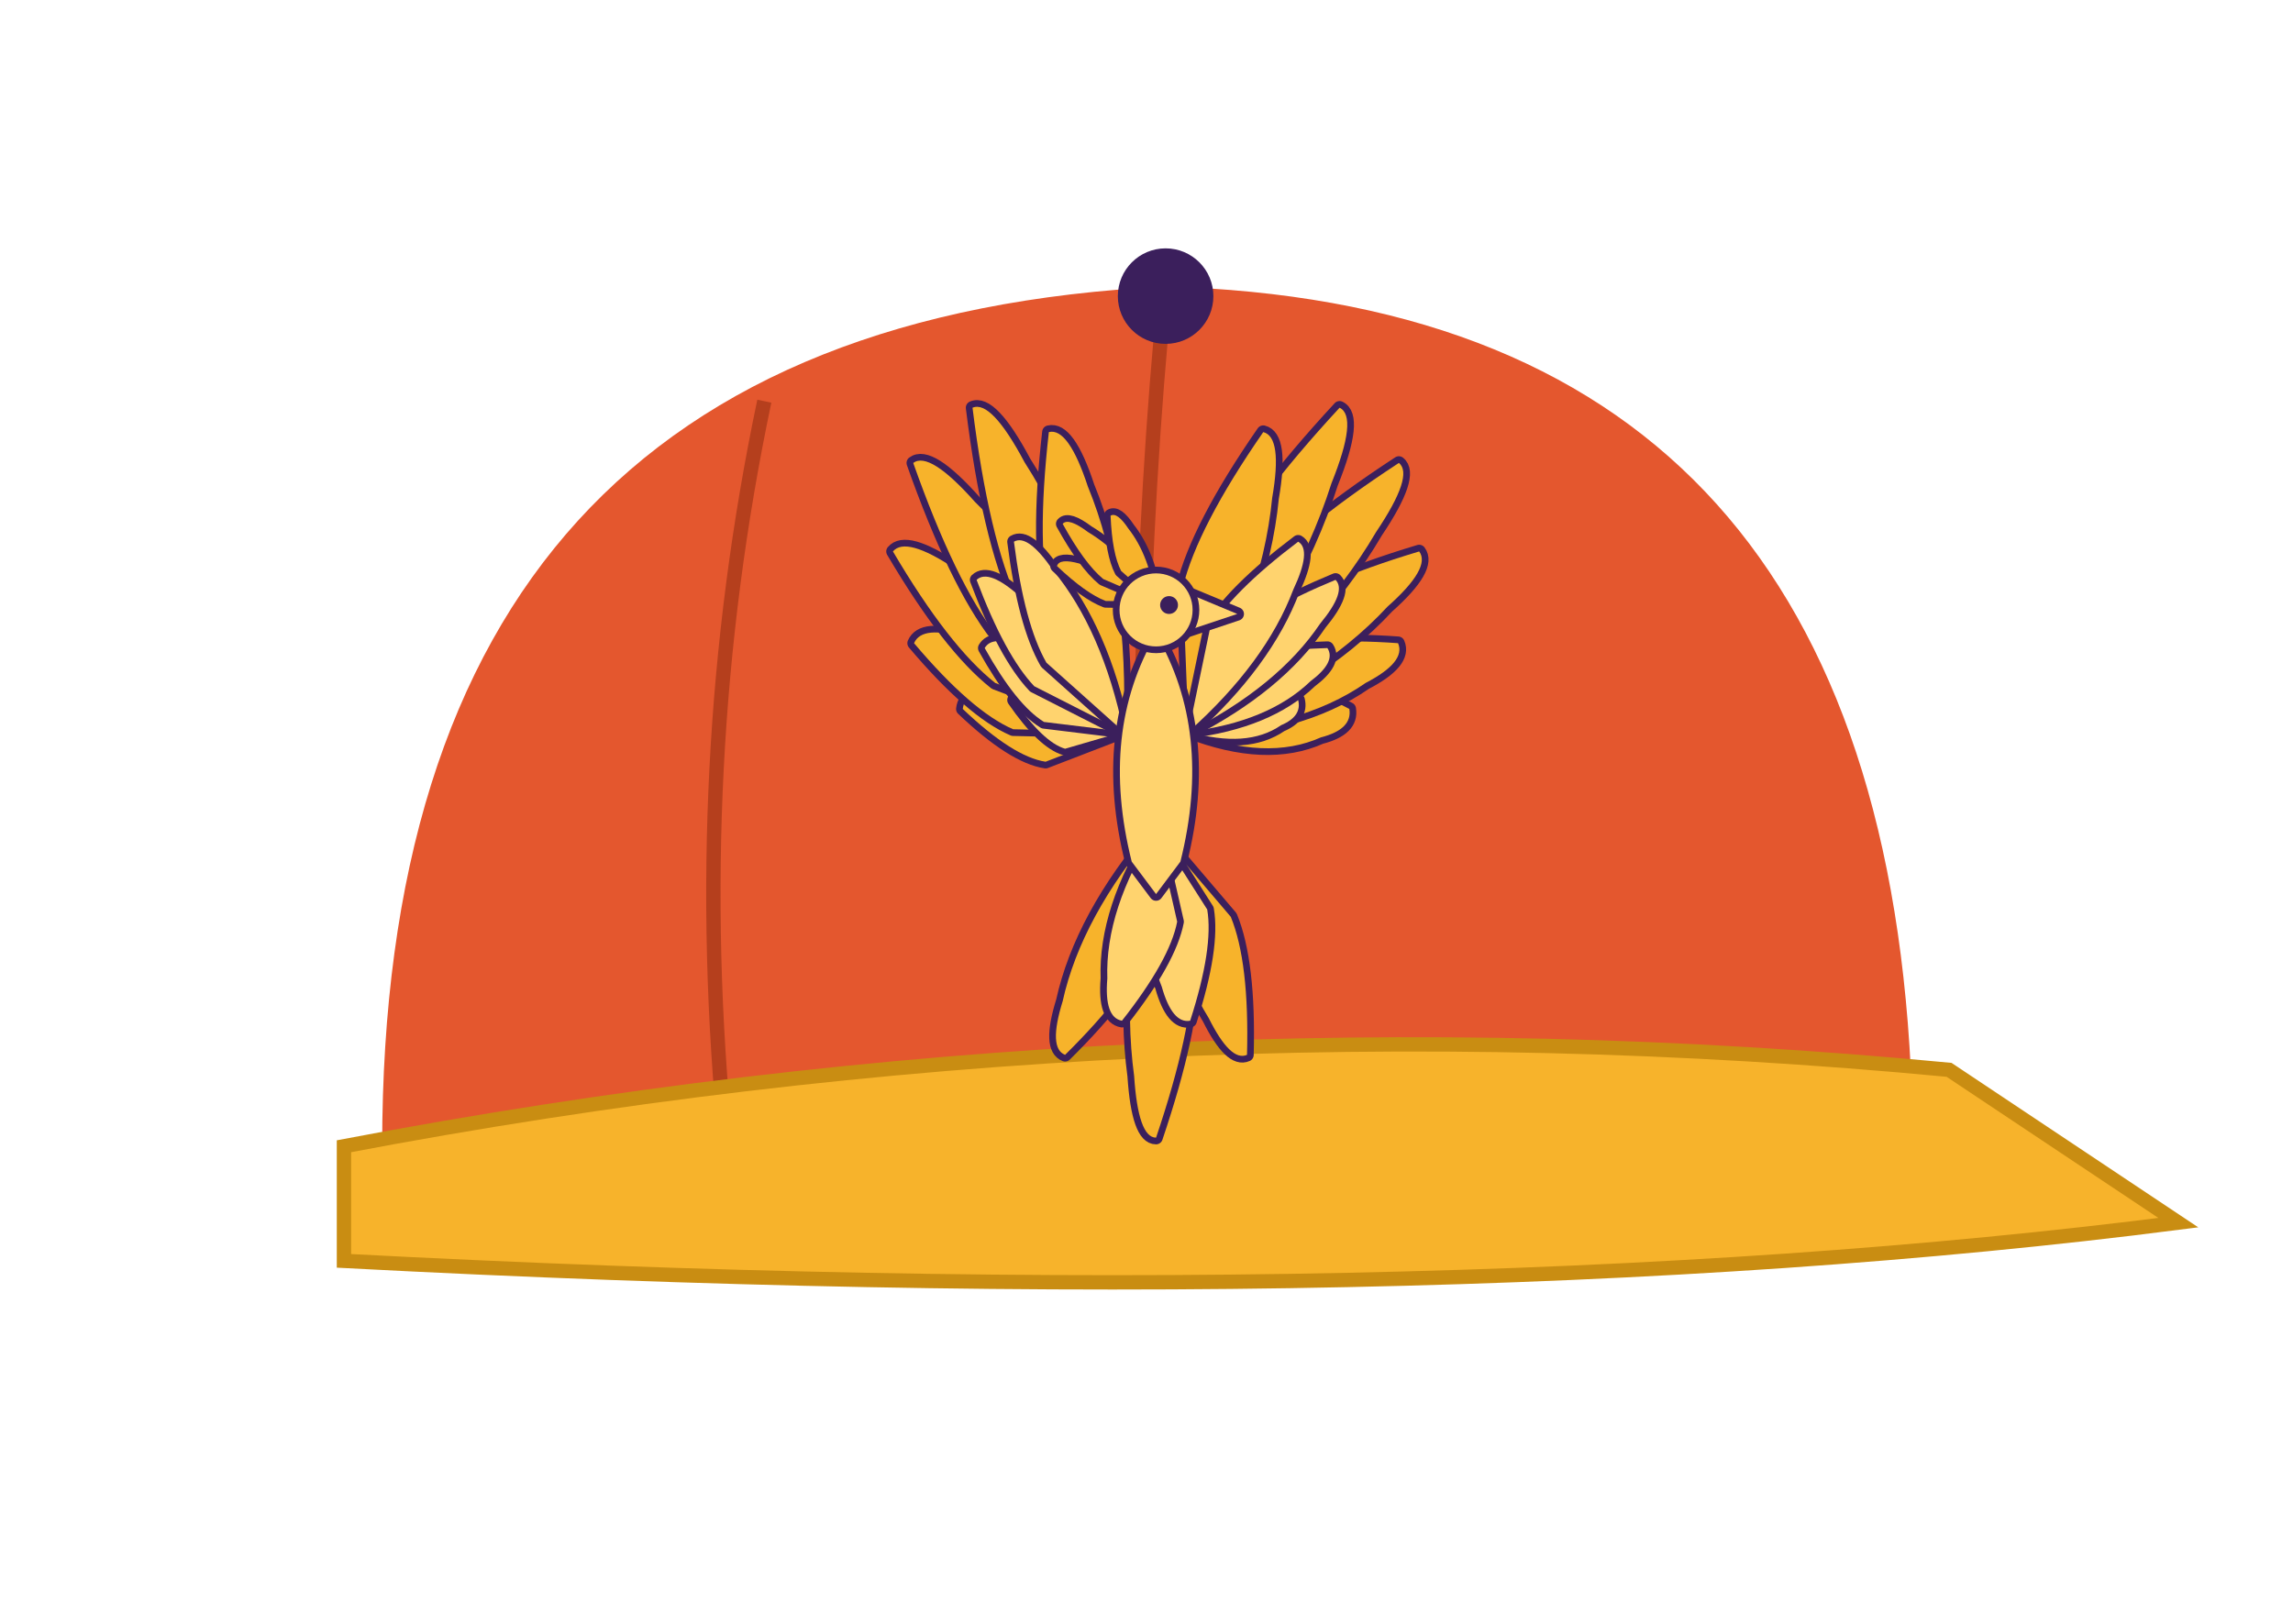
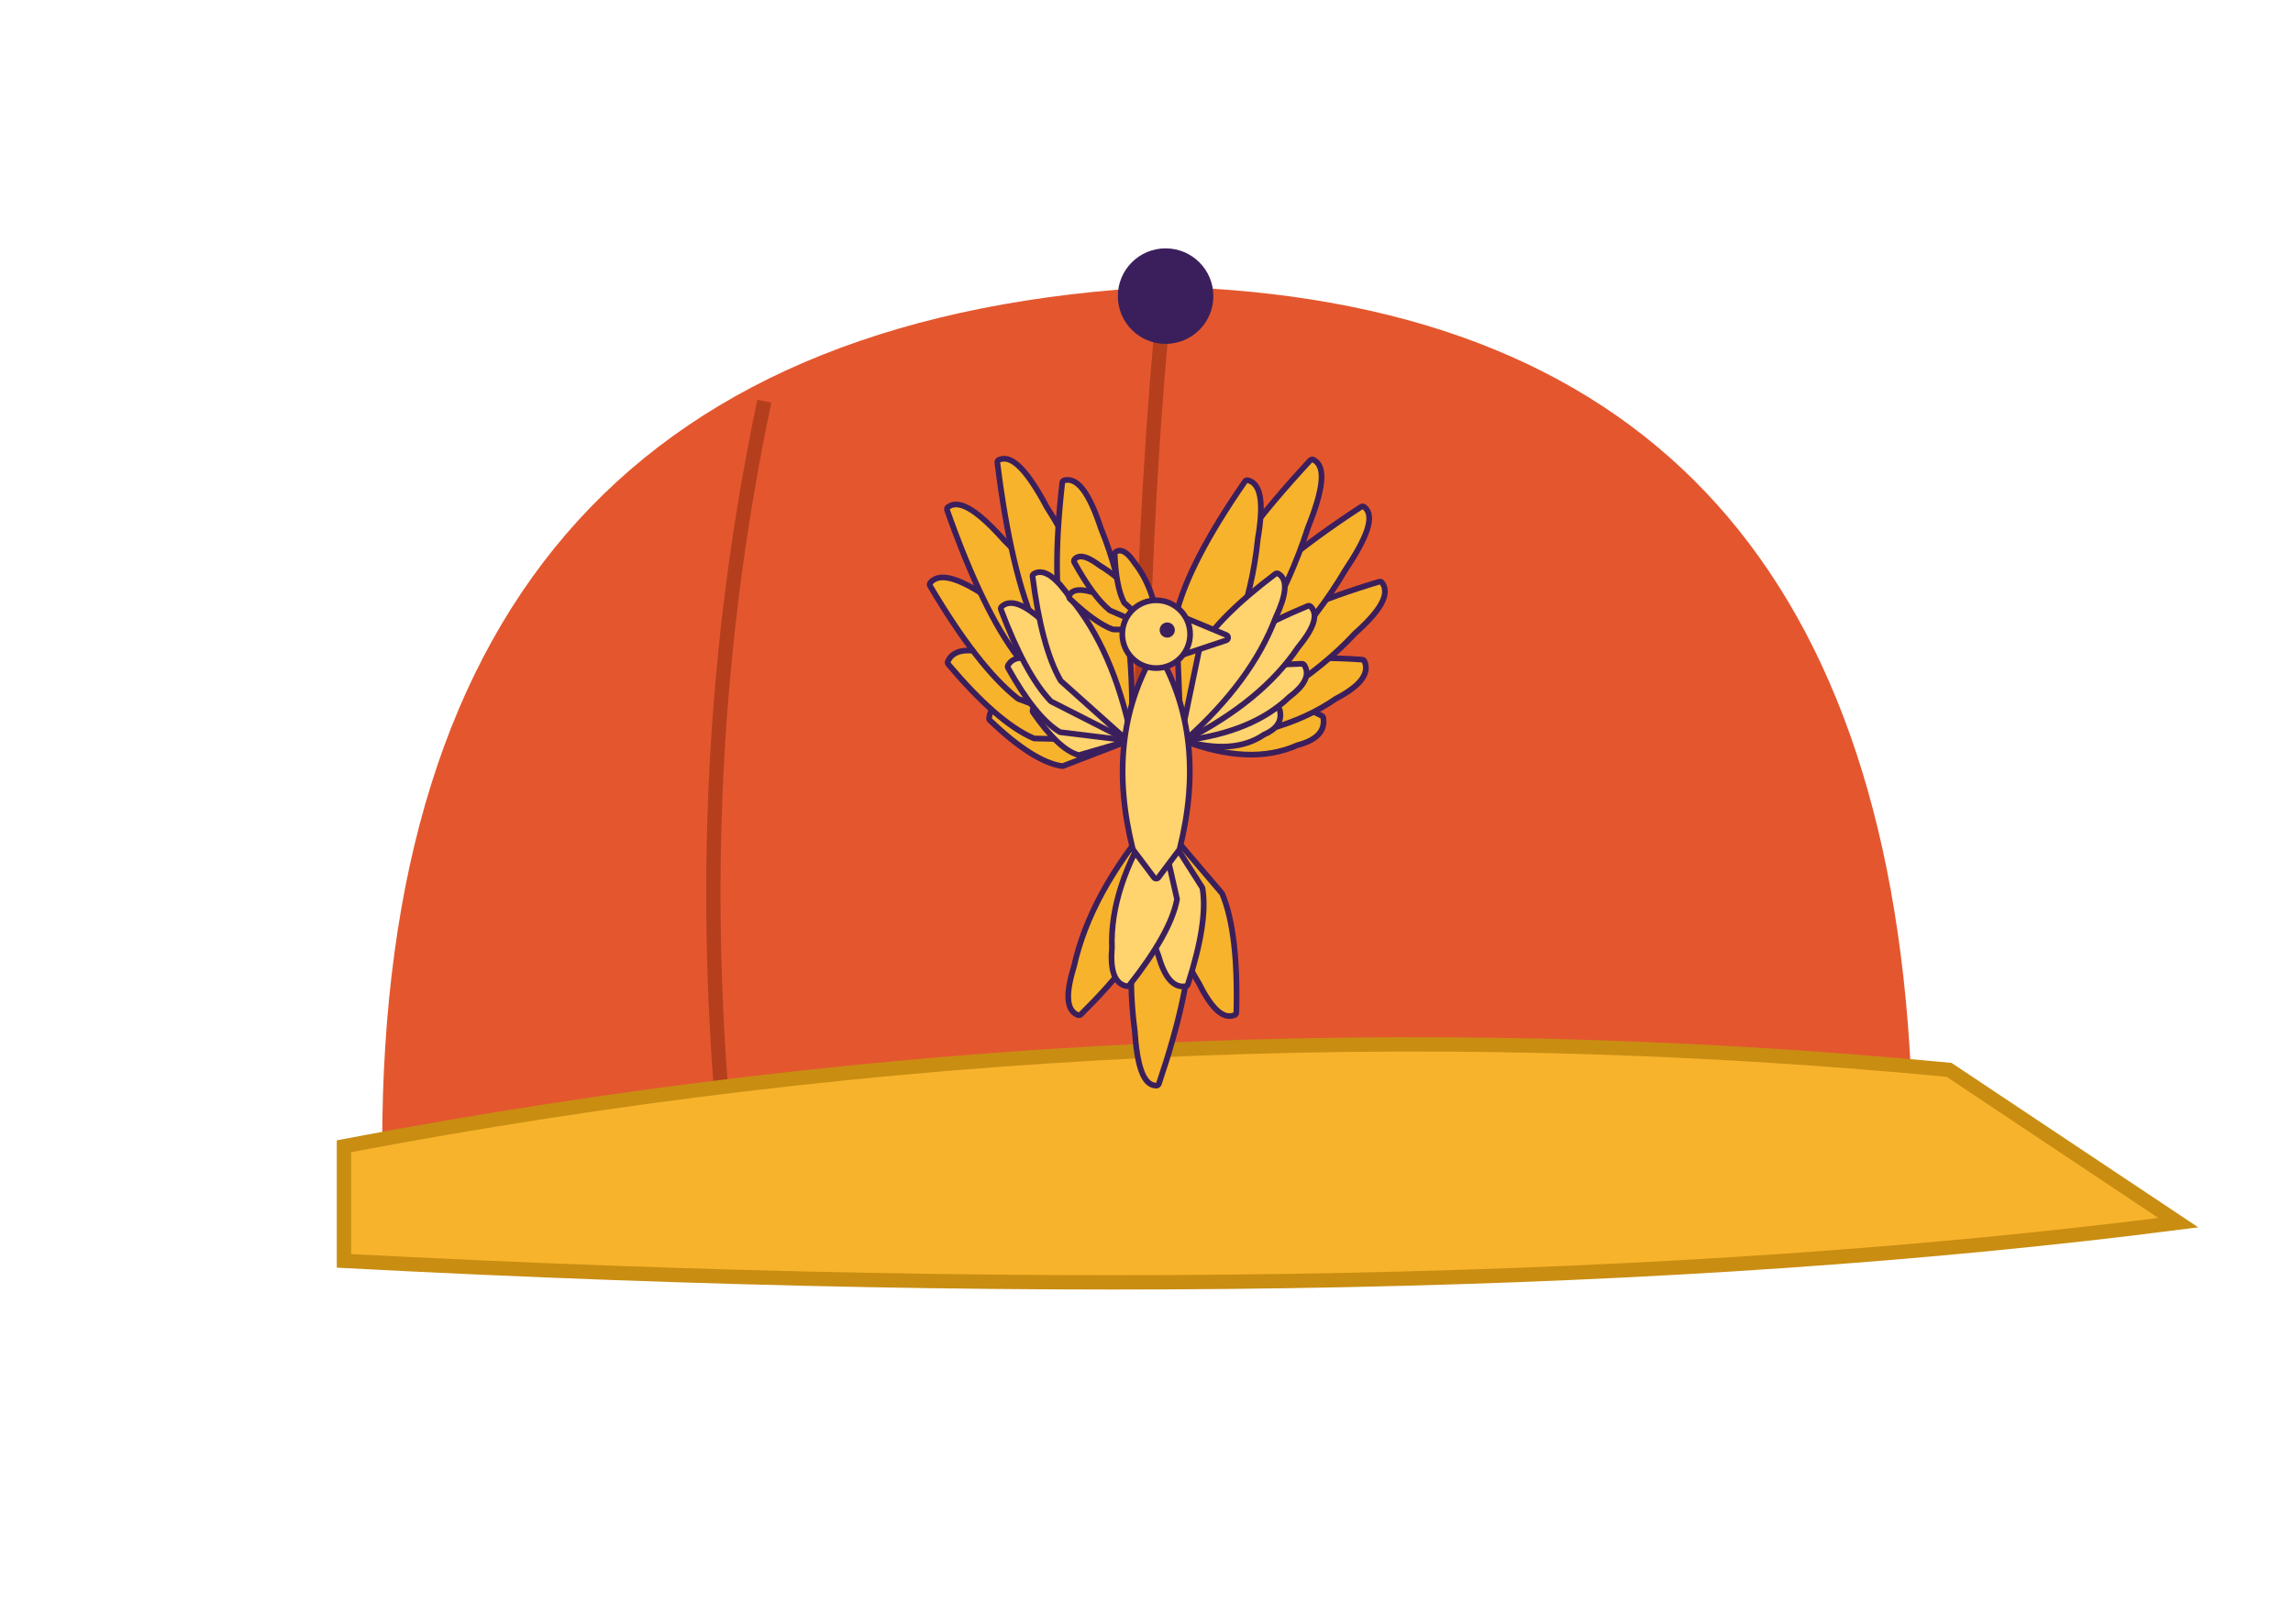
<svg xmlns="http://www.w3.org/2000/svg" viewBox="0 0 240 170" width="240" height="170" role="img" aria-label="Shanghai cap alternate">
  <path d="M40 120 Q40 34 122 30 Q196 32 200 112 Z" fill="#E4572E" />
  <path d="M122 30 Q118 70 120 120" fill="none" stroke="#B53F1D" stroke-width="1.5" />
  <path d="M80 42 Q72 80 76 120" fill="none" stroke="#B53F1D" stroke-width="1.5" />
  <circle cx="122" cy="31" r="5" fill="#3B1F5C" />
  <path d="M36 120 Q120 104 204 112 L228 128 Q150 138 36 132 Z" fill="#F7B32B" stroke="#C98D12" stroke-width="1.5" />
-   <g transform="translate(121 80) scale(0.85)">
-     <path d="M0.0 8.0 Q0.9 22.2 6.5 31.3 Q9.2 36.7 11.2 35.8 Q11.5 24.4 9.2 18.8 Z" fill="#F7B32B" stroke="#3B1F5C" stroke-width="1.65" stroke-linejoin="round" paint-order="stroke" />
-     <path d="M0.0 8.0 Q-9.2 18.8 -11.5 29.2 Q-13.3 35.0 -11.2 35.8 Q-3.1 27.8 -0.9 22.2 Z" fill="#F7B32B" stroke="#3B1F5C" stroke-width="1.65" stroke-linejoin="round" paint-order="stroke" />
-     <path d="M0.0 8.0 Q-4.5 25.1 -2.7 38.4 Q-2.2 46.0 0.0 46.0 Q4.5 32.7 4.5 25.1 Z" fill="#F7B32B" stroke="#3B1F5C" stroke-width="1.65" stroke-linejoin="round" paint-order="stroke" />
-     <path d="M0.0 8.0 Q-2.6 19.4 0.7 27.4 Q2.0 32.0 4.2 31.6 Q7.1 22.6 6.3 17.9 Z" fill="#FFD36E" stroke="#3B1F5C" stroke-width="1.65" stroke-linejoin="round" paint-order="stroke" />
-     <path d="M0.0 8.0 Q-6.3 17.9 -6.0 26.4 Q-6.4 31.2 -4.2 31.6 Q1.7 24.1 2.6 19.4 Z" fill="#FFD36E" stroke="#3B1F5C" stroke-width="1.65" stroke-linejoin="round" paint-order="stroke" />
-     <path d="M-4.0 -4.0 Q-12.2 -10.2 -19.4 -9.2 Q-23.5 -9.3 -23.8 -6.8 Q-17.6 -0.9 -13.6 -0.3 Z" fill="#F7B32B" stroke="#3B1F5C" stroke-width="1.65" stroke-linejoin="round" paint-order="stroke" />
-     <path d="M-4.0 -4.0 Q-13.6 -13.5 -23.4 -15.5 Q-28.8 -17.2 -29.8 -14.9 Q-22.7 -6.5 -17.6 -4.3 Z" fill="#F7B32B" stroke="#3B1F5C" stroke-width="1.65" stroke-linejoin="round" paint-order="stroke" />
-     <path d="M-4.0 -4.0 Q-13.7 -17.9 -24.8 -24.1 Q-30.8 -28.1 -32.4 -26.2 Q-25.5 -14.5 -19.8 -10.0 Z" fill="#F7B32B" stroke="#3B1F5C" stroke-width="1.65" stroke-linejoin="round" paint-order="stroke" />
-     <path d="M-4.0 -4.0 Q-11.7 -22.0 -22.3 -32.3 Q-27.9 -38.6 -29.9 -37.1 Q-24.7 -22.4 -19.6 -15.8 Z" fill="#F7B32B" stroke="#3B1F5C" stroke-width="1.65" stroke-linejoin="round" paint-order="stroke" />
-     <path d="M-4.0 -4.0 Q-7.8 -24.1 -16.2 -37.2 Q-20.3 -44.9 -22.6 -43.9 Q-20.6 -27.8 -16.9 -19.8 Z" fill="#F7B32B" stroke="#3B1F5C" stroke-width="1.65" stroke-linejoin="round" paint-order="stroke" />
-     <path d="M-4.0 -4.0 Q-3.3 -21.8 -8.4 -34.2 Q-10.8 -41.5 -13.2 -40.9 Q-14.8 -26.8 -13.0 -19.4 Z" fill="#F7B32B" stroke="#3B1F5C" stroke-width="1.65" stroke-linejoin="round" paint-order="stroke" />
-     <path d="M-4.0 -4.0 Q-9.0 -9.6 -14.1 -9.4 Q-16.9 -9.8 -17.5 -7.9 Q-13.9 -2.7 -11.2 -1.9 Z" fill="#FFD36E" stroke="#3B1F5C" stroke-width="1.65" stroke-linejoin="round" paint-order="stroke" />
-     <path d="M-4.0 -4.0 Q-9.7 -12.1 -16.5 -14.3 Q-20.1 -16.0 -21.1 -14.3 Q-17.2 -7.3 -13.8 -5.2 Z" fill="#FFD36E" stroke="#3B1F5C" stroke-width="1.65" stroke-linejoin="round" paint-order="stroke" />
-     <path d="M-4.0 -4.0 Q-9.3 -15.2 -16.7 -20.6 Q-20.6 -24.1 -22.1 -22.7 Q-18.6 -13.4 -15.0 -9.6 Z" fill="#FFD36E" stroke="#3B1F5C" stroke-width="1.65" stroke-linejoin="round" paint-order="stroke" />
-     <path d="M-4.0 -4.0 Q-6.6 -16.5 -12.7 -23.9 Q-15.8 -28.4 -17.5 -27.4 Q-16.2 -17.2 -13.5 -12.5 Z" fill="#FFD36E" stroke="#3B1F5C" stroke-width="1.65" stroke-linejoin="round" paint-order="stroke" />
-     <path d="M4.0 -4.0 Q13.6 -0.3 20.3 -3.3 Q24.2 -4.3 23.8 -6.8 Q16.2 -10.8 12.2 -10.2 Z" fill="#F7B32B" stroke="#3B1F5C" stroke-width="1.65" stroke-linejoin="round" paint-order="stroke" />
-     <path d="M4.0 -4.0 Q17.6 -4.3 25.8 -10.0 Q30.8 -12.6 29.8 -14.9 Q18.8 -15.7 13.6 -13.5 Z" fill="#F7B32B" stroke="#3B1F5C" stroke-width="1.65" stroke-linejoin="round" paint-order="stroke" />
-     <path d="M4.0 -4.0 Q19.8 -10.0 28.5 -19.4 Q33.9 -24.2 32.4 -26.2 Q19.4 -22.3 13.7 -17.9 Z" fill="#F7B32B" stroke="#3B1F5C" stroke-width="1.65" stroke-linejoin="round" paint-order="stroke" />
-     <path d="M4.0 -4.0 Q19.6 -15.8 27.1 -28.6 Q31.8 -35.6 29.9 -37.1 Q16.9 -28.6 11.7 -22.0 Z" fill="#F7B32B" stroke="#3B1F5C" stroke-width="1.65" stroke-linejoin="round" paint-order="stroke" />
-     <path d="M4.0 -4.0 Q16.9 -19.8 21.6 -34.6 Q24.9 -42.8 22.6 -43.9 Q11.6 -32.0 7.8 -24.1 Z" fill="#F7B32B" stroke="#3B1F5C" stroke-width="1.65" stroke-linejoin="round" paint-order="stroke" />
-     <path d="M4.0 -4.0 Q13.0 -19.4 14.3 -32.8 Q15.6 -40.3 13.2 -40.9 Q5.1 -29.2 3.3 -21.8 Z" fill="#F7B32B" stroke="#3B1F5C" stroke-width="1.65" stroke-linejoin="round" paint-order="stroke" />
-     <path d="M4.0 -4.0 Q11.2 -1.9 15.4 -4.8 Q18.0 -5.9 17.5 -7.9 Q11.6 -10.4 9.0 -9.6 Z" fill="#FFD36E" stroke="#3B1F5C" stroke-width="1.65" stroke-linejoin="round" paint-order="stroke" />
-     <path d="M4.0 -4.0 Q13.8 -5.2 19.0 -10.2 Q22.2 -12.6 21.1 -14.3 Q13.1 -14.1 9.7 -12.1 Z" fill="#FFD36E" stroke="#3B1F5C" stroke-width="1.65" stroke-linejoin="round" paint-order="stroke" />
-     <path d="M4.0 -4.0 Q15.0 -9.6 20.2 -17.3 Q23.5 -21.3 22.1 -22.7 Q12.9 -18.9 9.3 -15.2 Z" fill="#FFD36E" stroke="#3B1F5C" stroke-width="1.65" stroke-linejoin="round" paint-order="stroke" />
-     <path d="M4.0 -4.0 Q13.5 -12.5 16.9 -21.5 Q19.2 -26.4 17.5 -27.4 Q9.3 -21.2 6.6 -16.5 Z" fill="#FFD36E" stroke="#3B1F5C" stroke-width="1.65" stroke-linejoin="round" paint-order="stroke" />
-     <path d="M0 -16 Q7 -4 3 12 L0 16 L-3 12 Q-7 -4 0 -16 Z" fill="#FFD36E" stroke="#3B1F5C" stroke-width="1.65" stroke-linejoin="round" paint-order="stroke" />
-     <path d="M0.0 -20.0 Q-4.8 -23.9 -9.4 -24.7 Q-11.9 -25.4 -12.2 -24.4 Q-8.6 -21.0 -6.2 -20.1 Z" fill="#F7B32B" stroke="#3B1F5C" stroke-width="1.65" stroke-linejoin="round" paint-order="stroke" />
-     <path d="M0.0 -20.0 Q-3.9 -25.9 -8.4 -28.6 Q-10.8 -30.4 -11.5 -29.6 Q-8.8 -24.7 -6.5 -22.8 Z" fill="#F7B32B" stroke="#3B1F5C" stroke-width="1.65" stroke-linejoin="round" paint-order="stroke" />
-     <path d="M0.0 -20.0 Q-0.8 -25.7 -3.4 -29.0 Q-4.8 -31.1 -5.6 -30.6 Q-5.4 -25.9 -4.3 -23.8 Z" fill="#F7B32B" stroke="#3B1F5C" stroke-width="1.65" stroke-linejoin="round" paint-order="stroke" />
-     <path d="M4 -21 L10 -18.5 L4 -16.5 Z" fill="#FFD36E" stroke="#3B1F5C" stroke-width="1.65" stroke-linejoin="round" paint-order="stroke" />
-     <circle cx="0" cy="-19" r="4.5" fill="#FFD36E" stroke="#3B1F5C" stroke-width="1.65" stroke-linejoin="round" paint-order="stroke" />
-     <circle cx="1.6" cy="-19.6" r="1.1" fill="#3B1F5C" />
+   <g transform="translate(121.1 80.8) scale(0.85) translate(-121.1 -80.8)">
+     <g transform="translate(121 80) scale(0.85)">
+       <path d="M0.0 8.0 Q0.9 22.2 6.5 31.3 Q9.2 36.7 11.2 35.8 Q11.5 24.4 9.2 18.8 Z" fill="#F7B32B" stroke="#3B1F5C" stroke-width="1.65" stroke-linejoin="round" paint-order="stroke" />
+       <path d="M0.0 8.0 Q-9.2 18.8 -11.5 29.2 Q-13.3 35.0 -11.2 35.8 Q-3.1 27.8 -0.9 22.2 Z" fill="#F7B32B" stroke="#3B1F5C" stroke-width="1.65" stroke-linejoin="round" paint-order="stroke" />
+       <path d="M0.0 8.0 Q-4.5 25.1 -2.7 38.4 Q-2.2 46.0 0.0 46.0 Q4.5 32.7 4.5 25.1 Z" fill="#F7B32B" stroke="#3B1F5C" stroke-width="1.65" stroke-linejoin="round" paint-order="stroke" />
+       <path d="M0.0 8.0 Q-2.6 19.4 0.7 27.4 Q2.0 32.0 4.2 31.6 Q7.1 22.6 6.3 17.9 Z" fill="#FFD36E" stroke="#3B1F5C" stroke-width="1.65" stroke-linejoin="round" paint-order="stroke" />
+       <path d="M0.0 8.0 Q-6.3 17.9 -6.0 26.4 Q-6.4 31.2 -4.2 31.6 Q1.7 24.1 2.6 19.4 Z" fill="#FFD36E" stroke="#3B1F5C" stroke-width="1.65" stroke-linejoin="round" paint-order="stroke" />
+       <path d="M-4.0 -4.0 Q-12.2 -10.2 -19.4 -9.2 Q-23.5 -9.3 -23.8 -6.8 Q-17.6 -0.9 -13.6 -0.3 Z" fill="#F7B32B" stroke="#3B1F5C" stroke-width="1.65" stroke-linejoin="round" paint-order="stroke" />
+       <path d="M-4.0 -4.0 Q-13.6 -13.5 -23.4 -15.5 Q-28.8 -17.2 -29.8 -14.9 Q-22.7 -6.5 -17.6 -4.3 Z" fill="#F7B32B" stroke="#3B1F5C" stroke-width="1.65" stroke-linejoin="round" paint-order="stroke" />
+       <path d="M-4.0 -4.0 Q-13.7 -17.9 -24.8 -24.1 Q-30.8 -28.1 -32.4 -26.2 Q-25.5 -14.5 -19.8 -10.0 Z" fill="#F7B32B" stroke="#3B1F5C" stroke-width="1.65" stroke-linejoin="round" paint-order="stroke" />
+       <path d="M-4.0 -4.0 Q-11.7 -22.0 -22.3 -32.3 Q-27.9 -38.6 -29.9 -37.1 Q-24.7 -22.4 -19.6 -15.8 Z" fill="#F7B32B" stroke="#3B1F5C" stroke-width="1.65" stroke-linejoin="round" paint-order="stroke" />
+       <path d="M-4.0 -4.0 Q-7.8 -24.1 -16.2 -37.2 Q-20.3 -44.9 -22.6 -43.9 Q-20.6 -27.8 -16.9 -19.8 Z" fill="#F7B32B" stroke="#3B1F5C" stroke-width="1.65" stroke-linejoin="round" paint-order="stroke" />
+       <path d="M-4.0 -4.0 Q-3.3 -21.8 -8.4 -34.2 Q-10.8 -41.5 -13.2 -40.9 Q-14.8 -26.8 -13.0 -19.4 Z" fill="#F7B32B" stroke="#3B1F5C" stroke-width="1.65" stroke-linejoin="round" paint-order="stroke" />
+       <path d="M-4.0 -4.0 Q-9.0 -9.6 -14.1 -9.4 Q-16.9 -9.8 -17.5 -7.9 Q-13.9 -2.7 -11.2 -1.9 Z" fill="#FFD36E" stroke="#3B1F5C" stroke-width="1.65" stroke-linejoin="round" paint-order="stroke" />
+       <path d="M-4.0 -4.0 Q-9.7 -12.1 -16.5 -14.3 Q-20.1 -16.0 -21.1 -14.3 Q-17.2 -7.3 -13.8 -5.2 Z" fill="#FFD36E" stroke="#3B1F5C" stroke-width="1.65" stroke-linejoin="round" paint-order="stroke" />
+       <path d="M-4.0 -4.0 Q-9.3 -15.2 -16.7 -20.6 Q-20.6 -24.1 -22.1 -22.7 Q-18.6 -13.4 -15.0 -9.6 Z" fill="#FFD36E" stroke="#3B1F5C" stroke-width="1.65" stroke-linejoin="round" paint-order="stroke" />
+       <path d="M-4.0 -4.0 Q-6.6 -16.5 -12.7 -23.9 Q-15.8 -28.4 -17.5 -27.4 Q-16.2 -17.2 -13.5 -12.5 Z" fill="#FFD36E" stroke="#3B1F5C" stroke-width="1.65" stroke-linejoin="round" paint-order="stroke" />
+       <path d="M4.0 -4.0 Q13.6 -0.3 20.3 -3.3 Q24.2 -4.3 23.8 -6.8 Q16.2 -10.8 12.2 -10.2 Z" fill="#F7B32B" stroke="#3B1F5C" stroke-width="1.65" stroke-linejoin="round" paint-order="stroke" />
+       <path d="M4.0 -4.0 Q17.6 -4.3 25.8 -10.0 Q30.8 -12.6 29.8 -14.9 Q18.8 -15.7 13.6 -13.5 Z" fill="#F7B32B" stroke="#3B1F5C" stroke-width="1.65" stroke-linejoin="round" paint-order="stroke" />
+       <path d="M4.0 -4.0 Q19.8 -10.0 28.5 -19.4 Q33.9 -24.2 32.4 -26.2 Q19.4 -22.3 13.7 -17.9 Z" fill="#F7B32B" stroke="#3B1F5C" stroke-width="1.65" stroke-linejoin="round" paint-order="stroke" />
+       <path d="M4.0 -4.0 Q19.6 -15.8 27.1 -28.6 Q31.8 -35.6 29.9 -37.1 Q16.9 -28.6 11.7 -22.0 Z" fill="#F7B32B" stroke="#3B1F5C" stroke-width="1.65" stroke-linejoin="round" paint-order="stroke" />
+       <path d="M4.0 -4.0 Q16.9 -19.8 21.6 -34.6 Q24.9 -42.8 22.6 -43.9 Q11.6 -32.0 7.8 -24.1 Z" fill="#F7B32B" stroke="#3B1F5C" stroke-width="1.65" stroke-linejoin="round" paint-order="stroke" />
+       <path d="M4.0 -4.0 Q13.0 -19.4 14.3 -32.8 Q15.6 -40.3 13.2 -40.9 Q5.1 -29.2 3.3 -21.8 Z" fill="#F7B32B" stroke="#3B1F5C" stroke-width="1.65" stroke-linejoin="round" paint-order="stroke" />
+       <path d="M4.0 -4.0 Q11.2 -1.9 15.4 -4.8 Q18.0 -5.9 17.5 -7.9 Q11.6 -10.4 9.0 -9.6 Z" fill="#FFD36E" stroke="#3B1F5C" stroke-width="1.65" stroke-linejoin="round" paint-order="stroke" />
+       <path d="M4.0 -4.0 Q13.8 -5.2 19.0 -10.2 Q22.2 -12.6 21.1 -14.3 Q13.1 -14.1 9.7 -12.1 Z" fill="#FFD36E" stroke="#3B1F5C" stroke-width="1.65" stroke-linejoin="round" paint-order="stroke" />
+       <path d="M4.0 -4.0 Q15.0 -9.6 20.2 -17.3 Q23.5 -21.3 22.1 -22.7 Q12.9 -18.9 9.3 -15.2 Z" fill="#FFD36E" stroke="#3B1F5C" stroke-width="1.65" stroke-linejoin="round" paint-order="stroke" />
+       <path d="M4.0 -4.0 Q13.5 -12.5 16.9 -21.5 Q19.2 -26.4 17.5 -27.4 Q9.3 -21.2 6.6 -16.5 Z" fill="#FFD36E" stroke="#3B1F5C" stroke-width="1.65" stroke-linejoin="round" paint-order="stroke" />
+       <path d="M0 -16 Q7 -4 3 12 L0 16 L-3 12 Q-7 -4 0 -16 Z" fill="#FFD36E" stroke="#3B1F5C" stroke-width="1.65" stroke-linejoin="round" paint-order="stroke" />
+       <path d="M0.0 -20.0 Q-4.8 -23.9 -9.4 -24.7 Q-11.9 -25.4 -12.2 -24.4 Q-8.6 -21.0 -6.2 -20.1 Z" fill="#F7B32B" stroke="#3B1F5C" stroke-width="1.65" stroke-linejoin="round" paint-order="stroke" />
+       <path d="M0.0 -20.0 Q-3.9 -25.9 -8.4 -28.6 Q-10.8 -30.4 -11.5 -29.6 Q-8.8 -24.7 -6.5 -22.8 Z" fill="#F7B32B" stroke="#3B1F5C" stroke-width="1.65" stroke-linejoin="round" paint-order="stroke" />
+       <path d="M0.0 -20.0 Q-0.8 -25.7 -3.4 -29.0 Q-4.8 -31.1 -5.6 -30.6 Q-5.4 -25.9 -4.3 -23.8 Z" fill="#F7B32B" stroke="#3B1F5C" stroke-width="1.65" stroke-linejoin="round" paint-order="stroke" />
+       <path d="M4 -21 L10 -18.5 L4 -16.5 Z" fill="#FFD36E" stroke="#3B1F5C" stroke-width="1.65" stroke-linejoin="round" paint-order="stroke" />
+       <circle cx="0" cy="-19" r="4.5" fill="#FFD36E" stroke="#3B1F5C" stroke-width="1.65" stroke-linejoin="round" paint-order="stroke" />
+       <circle cx="1.6" cy="-19.6" r="1.1" fill="#3B1F5C" />
+     </g>
  </g>
</svg>
